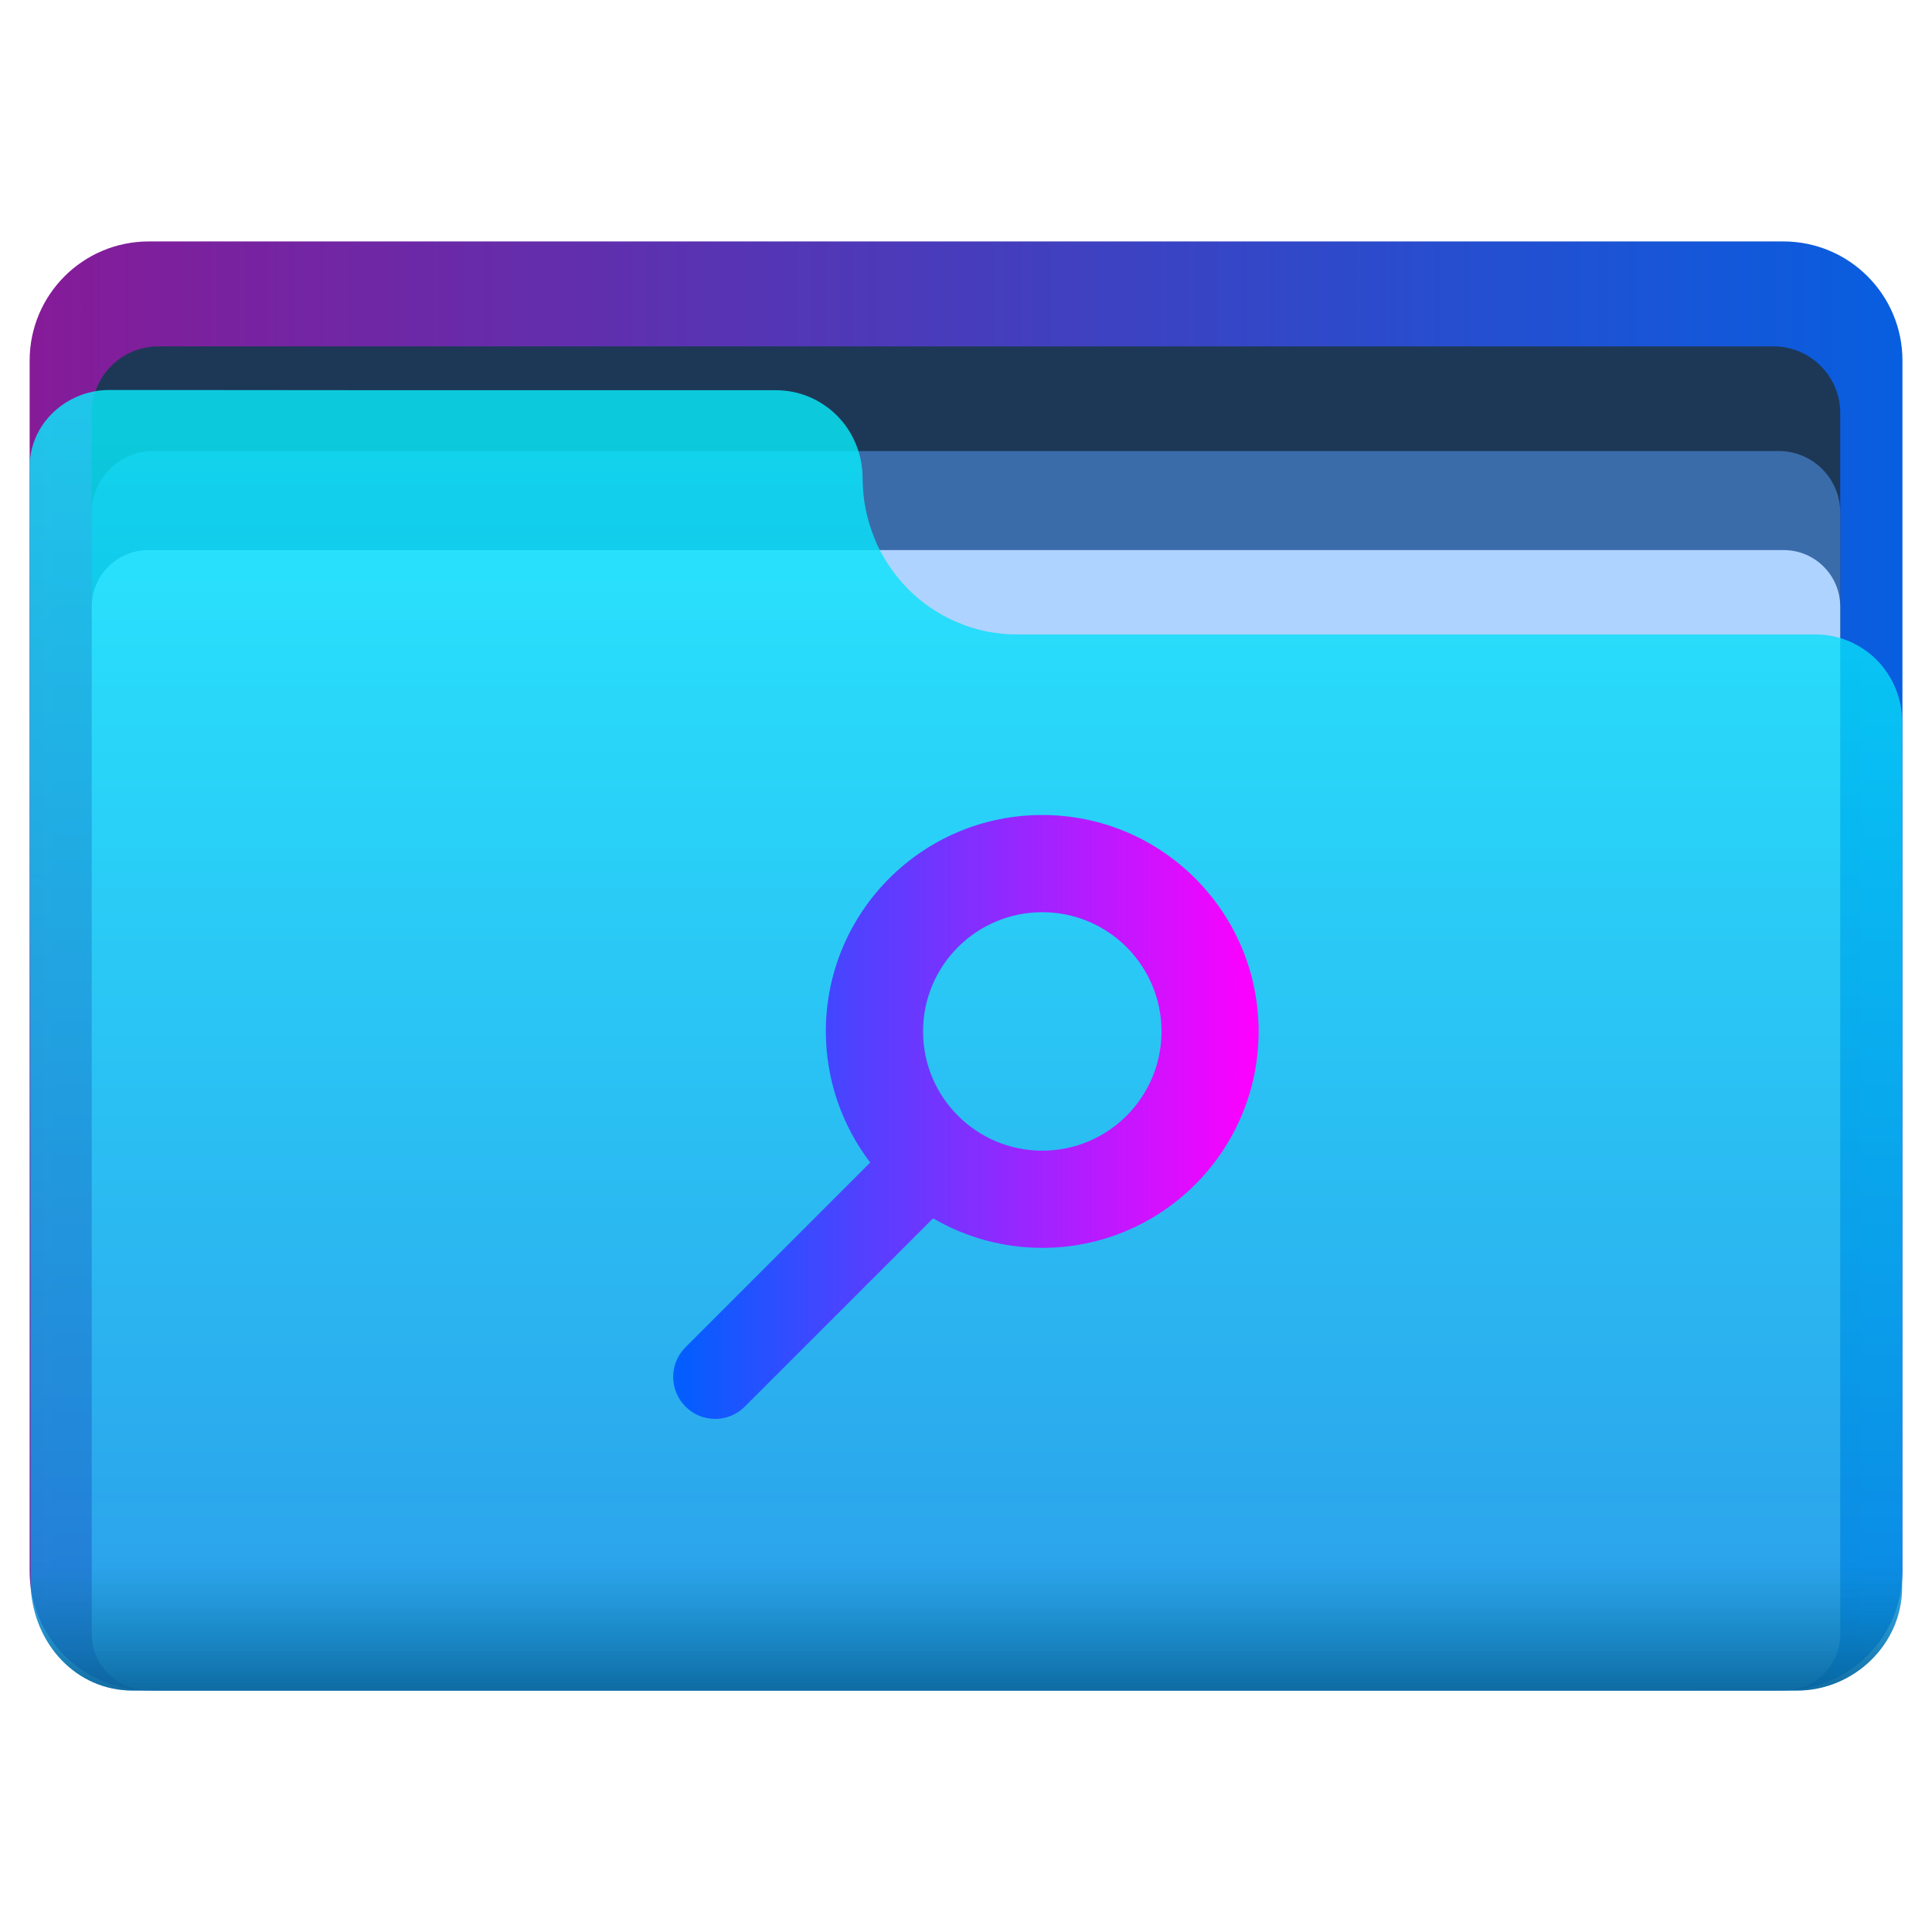
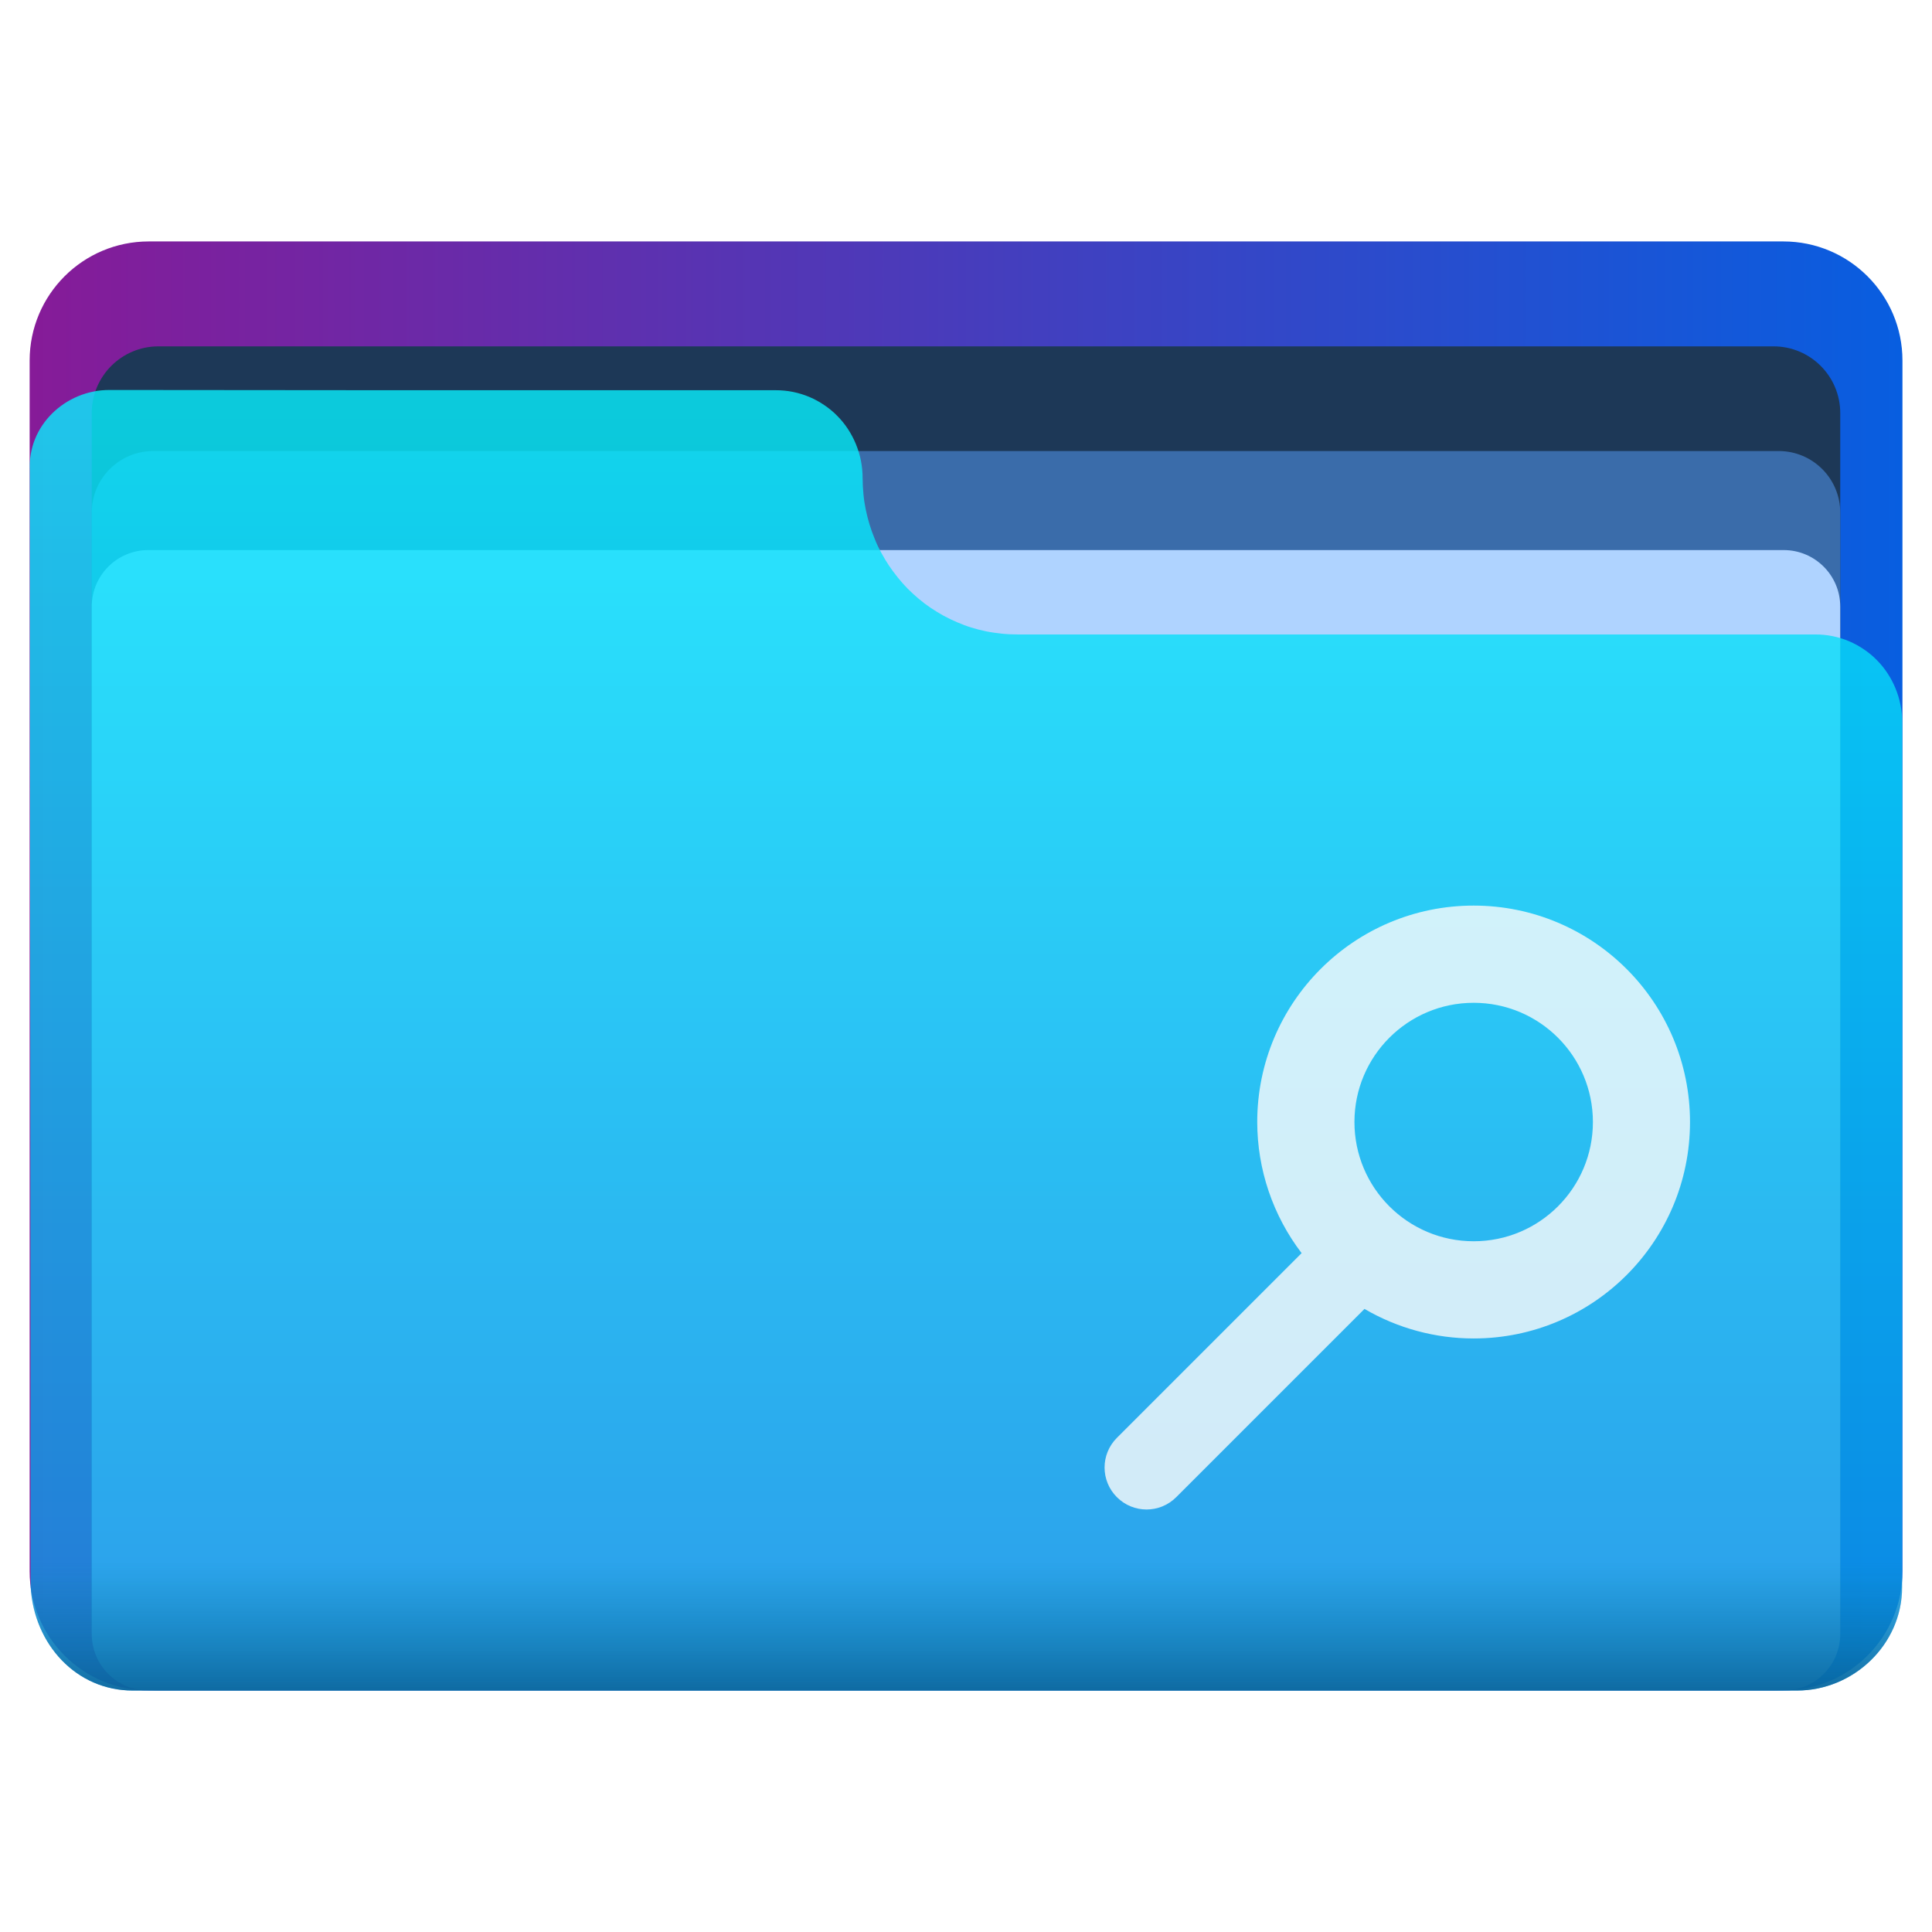
<svg xmlns="http://www.w3.org/2000/svg" width="64" height="64" version="1.1" viewBox="0 0 16.933 16.933">
  <defs>
    <style type="text/css" />
    <linearGradient id="linearGradient60884-3" x1="157.33" x2="247.31" y1="69.985" y2="69.985" gradientTransform="matrix(.18033 0 0 .18033 -28.018 -4.154)" gradientUnits="userSpaceOnUse">
      <stop stop-color="#861b98" offset="0" />
      <stop stop-color="#085ee0" offset="1" />
    </linearGradient>
    <linearGradient id="linearGradient47593-7" x1="193.68" x2="193.68" y1="43.371" y2="103.22" gradientTransform="matrix(.17854 0 0 .18033 -27.733 -4.154)" gradientUnits="userSpaceOnUse">
      <stop stop-color="#07effe" offset="0" />
      <stop stop-color="#0b92e5" offset="1" />
    </linearGradient>
    <linearGradient id="linearGradient2806" x1=".707" x2=".707" y1="14.743" y2="3.539" gradientTransform="translate(3.8869)" gradientUnits="userSpaceOnUse">
      <stop stop-color="#075e91" offset="0" />
      <stop stop-color="#077faa" stop-opacity="0" offset=".1" />
      <stop stop-color="#07effe" stop-opacity="0" offset="1" />
-     </linearGradient>
-     <linearGradient id="linearGradient1699" x1="5.901" x2="11.032" y1="9.789" y2="9.789" gradientTransform="translate(0 -15.398)" gradientUnits="userSpaceOnUse">
-       <stop stop-color="#005fff" offset="0" />
-       <stop stop-color="#f0f" offset="1" />
    </linearGradient>
  </defs>
  <g fill="#5e4aa6" stroke-width=".265">
    <circle cx="-330.35" cy="-328.38" r="0" />
    <circle cx="-312.11" cy="-326.25" r="0" />
    <circle cx="-306.02" cy="-333.07" r="0" />
    <circle cx="-308.84" cy="-326.01" r="0" />
    <circle cx="-328.8" cy="-330.45" r="0" />
    <g transform="translate(.000295 -.00032978)">
      <circle cx="-330.35" cy="-328.38" r="0" />
      <circle cx="-312.11" cy="-326.25" r="0" />
      <circle cx="-306.02" cy="-333.07" r="0" />
      <circle cx="-308.84" cy="-326.01" r="0" />
      <circle cx="-328.8" cy="-330.45" r="0" />
    </g>
    <g transform="translate(-27.749 -1.392)">
      <circle cx="-330.35" cy="-328.38" r="0" />
      <circle cx="-330.35" cy="-328.37" r="0" />
      <circle cx="-330.35" cy="-328.37" r="0" />
      <circle cx="-352.63" cy="-336.83" r="0" />
    </g>
    <g transform="translate(-50.449 -9.4932)">
      <circle cx="-330.35" cy="-328.38" r="0" />
      <circle cx="-312.11" cy="-326.25" r="0" />
      <circle cx="-306.02" cy="-333.07" r="0" />
      <circle cx="-308.84" cy="-326.01" r="0" />
    </g>
    <circle cx="-358.13" cy="-329.9" r="0" />
  </g>
  <g transform="matrix(1.0116 0 0 1.0116 -.098288 -.098288)" fill-rule="evenodd" stroke-width=".18">
    <rect x=".354" y="2.189" width="16.226" height="12.554" ry="1.032" fill="url(#linearGradient60884-3)" style="paint-order:stroke fill markers" />
    <rect x=".892" y="3.098" width="15.149" height="11.645" ry=".578" fill="#1d3857" style="paint-order:stroke fill markers" />
    <rect x=".892" y="4.005" width="15.149" height="10.738" ry=".533" fill="#3a6caa" style="paint-order:stroke fill markers" />
    <rect x=".892" y="4.863" width="15.149" height="9.881" ry=".49" fill="#afd3ff" style="paint-order:stroke fill markers" />
-     <path d="m1.044 3.476c-0.381 0-0.709 0.31-0.688 0.695 0 3.226 0.007 6.427 0.007 9.679 0.03 0.494 0.395 0.894 0.885 0.894h14.418c0.49 0 0.911-0.399 0.911-0.894l1.51e-4 -4.437c0-0.063 7.22e-4 -0.118 7.22e-4 -0.181v-2.875c0-0.053-0.005-0.104-0.015-0.154-0.01-0.05-0.025-0.098-0.044-0.144-0.019-0.046-0.042-0.089-0.069-0.13-0.027-0.041-0.058-0.079-0.092-0.113-0.034-0.035-0.072-0.066-0.112-0.093-0.04-0.027-0.083-0.051-0.128-0.07-0.045-0.019-0.093-0.034-0.142-0.044-0.049-0.01-0.1-0.015-0.153-0.015h-6.91c-0.047 0-0.092-0.002-0.138-0.007-0.045-0.005-0.09-0.011-0.134-0.02-0.044-0.009-0.087-0.02-0.129-0.033-0.042-0.013-0.083-0.029-0.123-0.046-0.04-0.017-0.079-0.036-0.118-0.057-0.038-0.021-0.075-0.044-0.111-0.068-0.036-0.024-0.07-0.05-0.103-0.078-0.033-0.028-0.065-0.057-0.095-0.087-0.03-0.031-0.059-0.063-0.086-0.097-0.027-0.033-0.053-0.068-0.077-0.104-0.024-0.036-0.046-0.073-0.067-0.112-0.021-0.038-0.04-0.078-0.056-0.119-0.017-0.041-0.032-0.082-0.045-0.125-0.013-0.043-0.024-0.086-0.033-0.13-0.009-0.044-0.016-0.089-0.02-0.135-0.004-0.044-0.007-0.089-0.007-0.135 0-0.053-0.005-0.104-0.015-0.154-0.01-0.05-0.025-0.098-0.044-0.144-0.019-0.046-0.042-0.089-0.069-0.13-0.027-0.041-0.058-0.079-0.092-0.113-0.034-0.035-0.072-0.066-0.112-0.093-0.04-0.027-0.083-0.051-0.128-0.07-0.045-0.019-0.093-0.034-0.142-0.044-0.049-0.01-0.1-0.015-0.153-0.015h-3.393z" fill="url(#linearGradient47593-7)" opacity=".8" style="paint-order:stroke fill markers" />
-     <path d="m1.044 3.476c-0.381 0-0.709 0.31-0.688 0.695 0 3.226 0.007 6.427 0.007 9.679 0.03 0.494 0.395 0.894 0.885 0.894h14.418c0.49 0 0.911-0.399 0.911-0.894l1.51e-4 -4.437c0-0.063 7.22e-4 -0.118 7.22e-4 -0.181v-2.875c0-0.053-0.005-0.104-0.015-0.154-0.01-0.05-0.025-0.098-0.044-0.144-0.019-0.046-0.042-0.089-0.069-0.13-0.027-0.041-0.058-0.079-0.092-0.113-0.034-0.035-0.072-0.066-0.112-0.093-0.04-0.027-0.083-0.051-0.128-0.07-0.045-0.019-0.093-0.034-0.142-0.044-0.049-0.01-0.1-0.015-0.153-0.015h-6.91c-0.047 0-0.092-0.002-0.138-0.007-0.045-0.005-0.09-0.011-0.134-0.02-0.044-0.009-0.087-0.02-0.129-0.033-0.042-0.013-0.083-0.029-0.123-0.046-0.04-0.017-0.079-0.036-0.118-0.057-0.038-0.021-0.075-0.044-0.111-0.068-0.036-0.024-0.07-0.05-0.103-0.078-0.033-0.028-0.065-0.057-0.095-0.087-0.03-0.031-0.059-0.063-0.086-0.097-0.027-0.033-0.053-0.068-0.077-0.104-0.024-0.036-0.046-0.073-0.067-0.112-0.021-0.038-0.04-0.078-0.056-0.119-0.017-0.041-0.032-0.082-0.045-0.125-0.013-0.043-0.024-0.086-0.033-0.13-0.009-0.044-0.016-0.089-0.02-0.135-0.004-0.044-0.007-0.089-0.007-0.135 0-0.053-0.005-0.104-0.015-0.154-0.01-0.05-0.025-0.098-0.044-0.144-0.019-0.046-0.042-0.089-0.069-0.13-0.027-0.041-0.058-0.079-0.092-0.113-0.034-0.035-0.072-0.066-0.112-0.093-0.04-0.027-0.083-0.051-0.128-0.07-0.045-0.019-0.093-0.034-0.142-0.044-0.049-0.01-0.1-0.015-0.153-0.015h-3.393z" fill="url(#linearGradient2806)" opacity=".8" style="paint-order:stroke fill markers" />
+     <path d="m1.044 3.476c-0.381 0-0.709 0.31-0.688 0.695 0 3.226 0.007 6.427 0.007 9.679 0.03 0.494 0.395 0.894 0.885 0.894h14.418c0.49 0 0.911-0.399 0.911-0.894l1.51e-4 -4.437c0-0.063 7.22e-4 -0.118 7.22e-4 -0.181v-2.875c0-0.053-0.005-0.104-0.015-0.154-0.01-0.05-0.025-0.098-0.044-0.144-0.019-0.046-0.042-0.089-0.069-0.13-0.027-0.041-0.058-0.079-0.092-0.113-0.034-0.035-0.072-0.066-0.112-0.093s-0.083-0.051-0.128-0.07c-0.045-0.019-0.093-0.034-0.142-0.044-0.049-0.01-0.1-0.015-0.153-0.015h-6.91c-0.047 0-0.092-0.002-0.138-0.007-0.045-0.005-0.09-0.011-0.134-0.02-0.044-0.009-0.087-0.02-0.129-0.033-0.042-0.013-0.083-0.029-0.123-0.046-0.04-0.017-0.079-0.036-0.118-0.057-0.038-0.021-0.075-0.044-0.111-0.068-0.036-0.024-0.07-0.05-0.103-0.078-0.033-0.028-0.065-0.057-0.095-0.087-0.03-0.031-0.059-0.063-0.086-0.097s-0.053-0.068-0.077-0.104c-0.024-0.036-0.046-0.073-0.067-0.112-0.021-0.038-0.04-0.078-0.056-0.119-0.017-0.041-0.032-0.082-0.045-0.125-0.013-0.043-0.024-0.086-0.033-0.13-0.009-0.044-0.016-0.089-0.02-0.135-0.004-0.044-0.007-0.089-0.007-0.135 0-0.053-0.005-0.104-0.015-0.154-0.01-0.05-0.025-0.098-0.044-0.144-0.019-0.046-0.042-0.089-0.069-0.13-0.027-0.041-0.058-0.079-0.092-0.113-0.034-0.035-0.072-0.066-0.112-0.093-0.04-0.027-0.083-0.051-0.128-0.07-0.045-0.019-0.093-0.034-0.142-0.044-0.049-0.01-0.1-0.015-0.153-0.015h-3.393z" fill="url(#linearGradient47593-7)" opacity=".8" style="paint-order:stroke fill markers" />
+     <path d="m1.044 3.476c-0.381 0-0.709 0.31-0.688 0.695 0 3.226 0.007 6.427 0.007 9.679 0.03 0.494 0.395 0.894 0.885 0.894h14.418c0.49 0 0.911-0.399 0.911-0.894l1.51e-4 -4.437c0-0.063 7.22e-4 -0.118 7.22e-4 -0.181v-2.875c0-0.053-0.005-0.104-0.015-0.154-0.01-0.05-0.025-0.098-0.044-0.144-0.019-0.046-0.042-0.089-0.069-0.13-0.027-0.041-0.058-0.079-0.092-0.113-0.034-0.035-0.072-0.066-0.112-0.093s-0.083-0.051-0.128-0.07c-0.045-0.019-0.093-0.034-0.142-0.044-0.049-0.01-0.1-0.015-0.153-0.015h-6.91c-0.047 0-0.092-0.002-0.138-0.007-0.045-0.005-0.09-0.011-0.134-0.02-0.044-0.009-0.087-0.02-0.129-0.033-0.042-0.013-0.083-0.029-0.123-0.046-0.04-0.017-0.079-0.036-0.118-0.057-0.038-0.021-0.075-0.044-0.111-0.068-0.036-0.024-0.07-0.05-0.103-0.078-0.033-0.028-0.065-0.057-0.095-0.087-0.03-0.031-0.059-0.063-0.086-0.097s-0.053-0.068-0.077-0.104c-0.024-0.036-0.046-0.073-0.067-0.112-0.021-0.038-0.04-0.078-0.056-0.119-0.017-0.041-0.032-0.082-0.045-0.125-0.013-0.043-0.024-0.086-0.033-0.13-0.009-0.044-0.016-0.089-0.02-0.135-0.004-0.044-0.007-0.089-0.007-0.135 0-0.053-0.005-0.104-0.015-0.154-0.01-0.05-0.025-0.098-0.044-0.144-0.019-0.046-0.042-0.089-0.069-0.13-0.027-0.041-0.058-0.079-0.092-0.113-0.034-0.035-0.072-0.066-0.112-0.093-0.04-0.027-0.083-0.051-0.128-0.07-0.045-0.019-0.093-0.034-0.142-0.044-0.049-0.01-0.1-0.015-0.153-0.015h-3.393z" fill="url(#linearGradient2806)" opacity=".8" style="paint-order:stroke fill markers" />
  </g>
-   <path d="m9.135 7.143a1.897 1.897 0 0 0-1.897 1.897 1.897 1.897 0 0 0 0.389 1.149l-1.619 1.619c-0.144 0.144-0.144 0.376 0 0.52 0.144 0.144 0.376 0.144 0.52 0l1.65-1.65a1.897 1.897 0 0 0 0.956 0.259 1.897 1.897 0 0 0 1.897-1.897 1.897 1.897 0 0 0-1.897-1.897zm0 0.852a1.045 1.045 0 0 1 1.045 1.045 1.045 1.045 0 0 1-1.045 1.045 1.045 1.045 0 0 1-1.045-1.045 1.045 1.045 0 0 1 1.045-1.045z" fill="url(#linearGradient1699)" fill-rule="evenodd" stroke-linecap="round" stroke-linejoin="round" stroke-opacity=".769" stroke-width=".282" style="paint-order:stroke fill markers" />
+   <path d="m12.916 7.937a1.897 1.897 0 0 0-1.897 1.897 1.897 1.897 0 0 0 0.389 1.149l-1.619 1.619c-0.144 0.144-0.144 0.376 0 0.52 0.144 0.144 0.376 0.144 0.52 0l1.65-1.65a1.897 1.897 0 0 0 0.956 0.259 1.897 1.897 0 0 0 1.897-1.897 1.897 1.897 0 0 0-1.897-1.897zm0 0.852a1.045 1.045 0 0 1 1.045 1.045 1.045 1.045 0 0 1-1.045 1.045 1.045 1.045 0 0 1-1.045-1.045 1.045 1.045 0 0 1 1.045-1.045z" fill="#fbfbfb" fill-rule="evenodd" opacity=".8" stroke-linecap="round" stroke-linejoin="round" stroke-opacity=".769" stroke-width=".282" style="paint-order:stroke fill markers" />
</svg>
